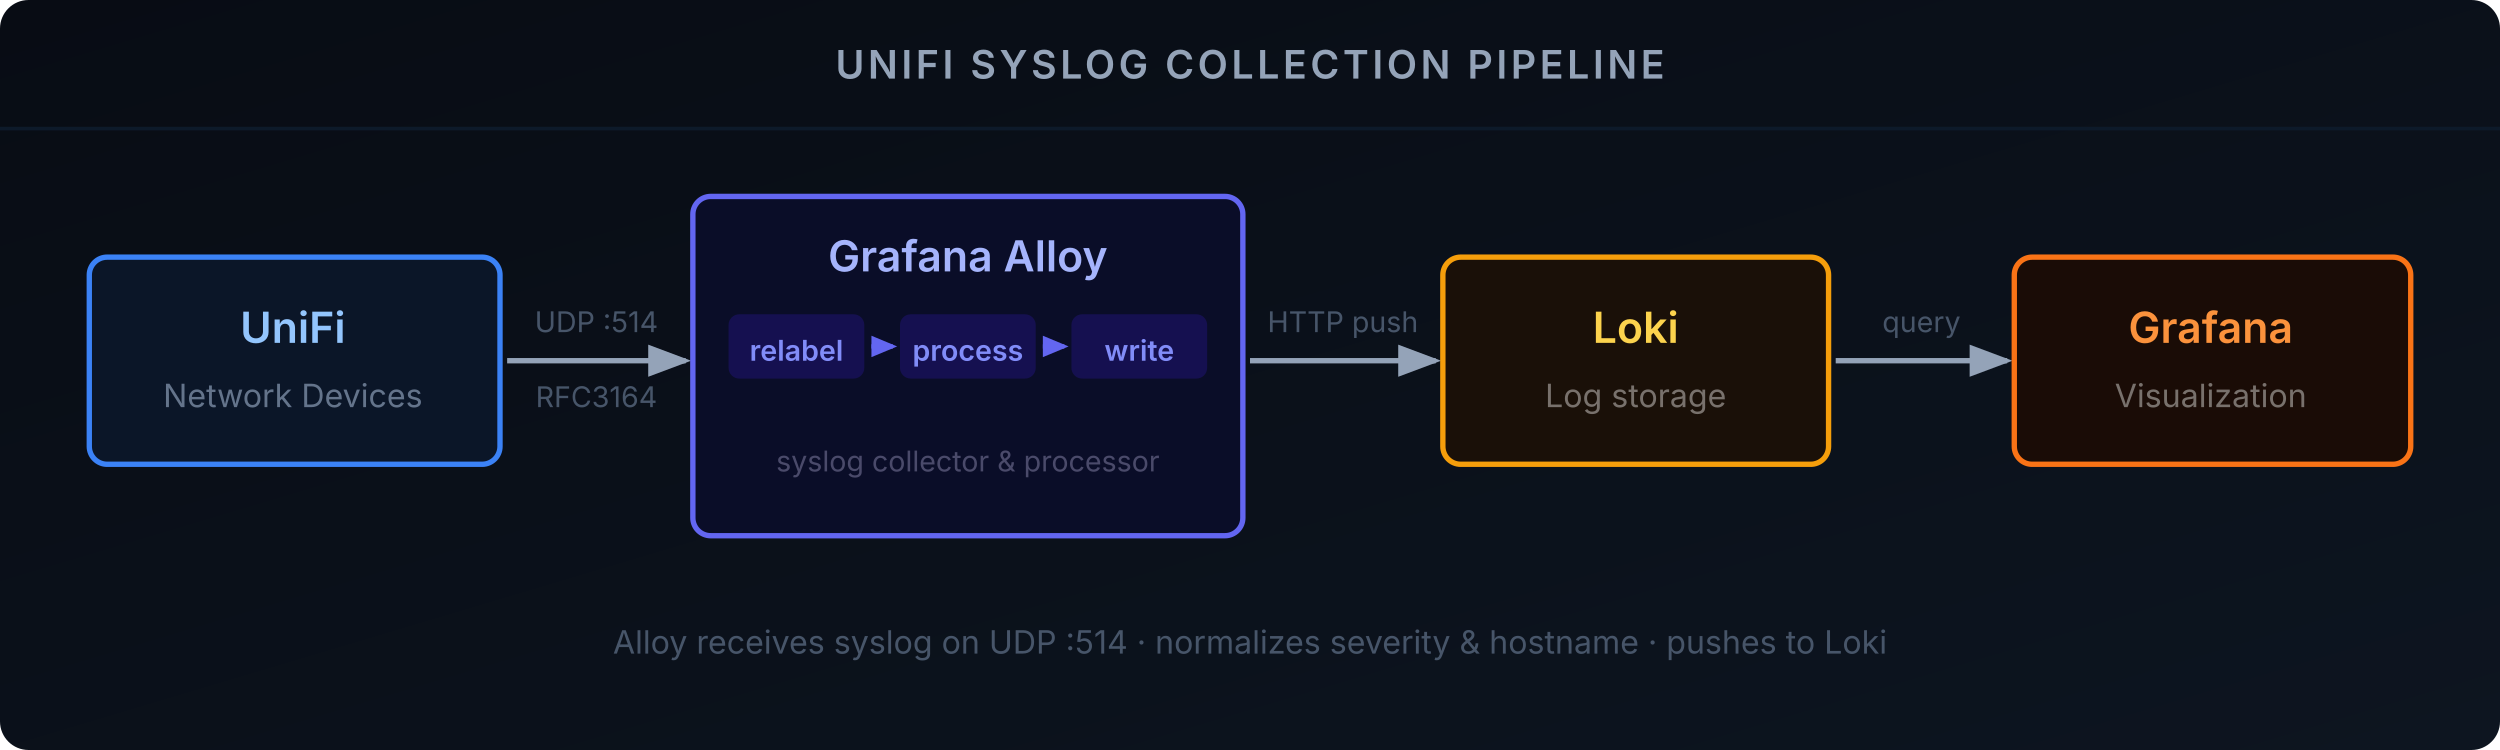
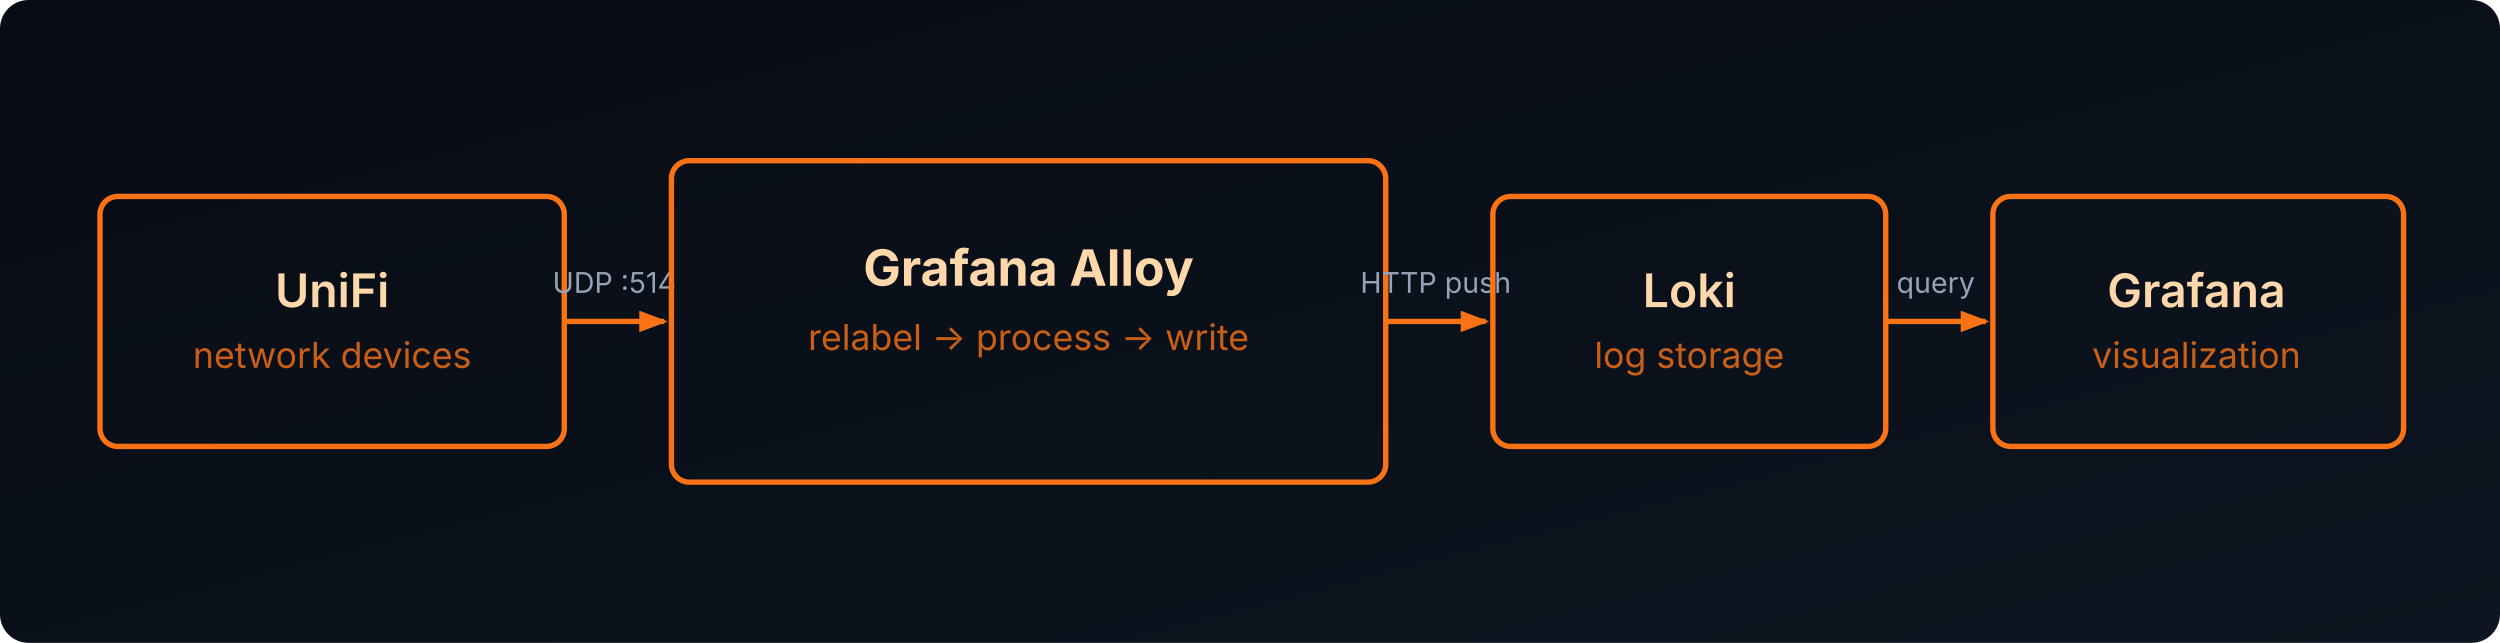
- <svg xmlns="http://www.w3.org/2000/svg" viewBox="0 0 700 210" width="700" height="210" font-family="system-ui,-apple-system,BlinkMacSystemFont,'Segoe UI',sans-serif">
+ <svg xmlns="http://www.w3.org/2000/svg" viewBox="0 0 700 180" width="700" height="180" font-family="system-ui,-apple-system,BlinkMacSystemFont,'Segoe UI',sans-serif">
  <defs>
    <linearGradient id="bg" x1="0" y1="0" x2="1" y2="1">
      <stop offset="0%" stop-color="#080c14" />
      <stop offset="100%" stop-color="#0d1520" />
    </linearGradient>
-     <marker id="arr" markerWidth="8" markerHeight="6" refX="7" refY="3" orient="auto">
-       <polygon points="0,0 8,3 0,6" fill="#94a3b8" />
-     </marker>
-     <marker id="arr-sm" markerWidth="6" markerHeight="5" refX="5" refY="2.5" orient="auto">
-       <polygon points="0,0 6,2.5 0,5" fill="#6366f1" />
+     <marker id="arr-orange" markerWidth="8" markerHeight="6" refX="7" refY="3" orient="auto" markerUnits="userSpaceOnUse">
+       <polygon points="0,0 8,3 0,6" fill="#f97316" />
    </marker>
  </defs>
-   <rect width="700" height="210" fill="url(#bg)" rx="8" />
-   <line x1="0" y1="36" x2="700" y2="36" stroke="#0d1a2a" stroke-width="1" />
-   <text x="350" y="22" text-anchor="middle" font-size="11" font-weight="600" fill="#94a3b8" letter-spacing="1">UNIFI SYSLOG COLLECTION PIPELINE</text>
-   <rect x="25" y="72" width="115" height="58" fill="#0b1628" stroke="#3b82f6" stroke-width="1.5" rx="5" />
-   <text x="82" y="96" text-anchor="middle" font-size="12" font-weight="600" fill="#93c5fd">UniFi</text>
-   <text x="82" y="114" text-anchor="middle" font-size="9" fill="#64748b">Network Devices</text>
-   <line x1="142" y1="101" x2="192" y2="101" stroke="#94a3b8" stroke-width="1.5" marker-end="url(#arr)" />
-   <text x="167" y="93" text-anchor="middle" font-size="8" fill="#475569">UDP :514</text>
-   <text x="167" y="114" text-anchor="middle" font-size="8" fill="#475569">RFC3164</text>
-   <rect x="194" y="55" width="154" height="95" fill="#0a0d28" stroke="#6366f1" stroke-width="1.5" rx="5" />
-   <text x="271" y="76" text-anchor="middle" font-size="12" font-weight="600" fill="#a5b4fc">Grafana Alloy</text>
-   <rect x="204" y="88" width="38" height="18" fill="#151050" rx="3" />
-   <text x="223" y="101" text-anchor="middle" font-size="8" font-weight="600" fill="#818cf8">relabel</text>
-   <line x1="244" y1="97" x2="250" y2="97" stroke="#6366f1" stroke-width="1.2" marker-end="url(#arr-sm)" />
-   <rect x="252" y="88" width="38" height="18" fill="#151050" rx="3" />
-   <text x="271" y="101" text-anchor="middle" font-size="8" font-weight="600" fill="#818cf8">process</text>
-   <line x1="292" y1="97" x2="298" y2="97" stroke="#6366f1" stroke-width="1.2" marker-end="url(#arr-sm)" />
-   <rect x="300" y="88" width="38" height="18" fill="#151050" rx="3" />
-   <text x="319" y="101" text-anchor="middle" font-size="8" font-weight="600" fill="#818cf8">write</text>
-   <text x="271" y="132" text-anchor="middle" font-size="8" fill="#4a4a6a">syslog collector &amp; processor</text>
-   <line x1="350" y1="101" x2="402" y2="101" stroke="#94a3b8" stroke-width="1.5" marker-end="url(#arr)" />
-   <text x="376" y="93" text-anchor="middle" font-size="8" fill="#475569">HTTP push</text>
-   <rect x="404" y="72" width="108" height="58" fill="#1a1008" stroke="#f59e0b" stroke-width="1.5" rx="5" />
-   <text x="458" y="96" text-anchor="middle" font-size="12" font-weight="600" fill="#fcd34d">Loki</text>
-   <text x="458" y="114" text-anchor="middle" font-size="9" fill="#78716c">Log storage</text>
-   <line x1="514" y1="101" x2="562" y2="101" stroke="#94a3b8" stroke-width="1.5" marker-end="url(#arr)" />
-   <text x="538" y="93" text-anchor="middle" font-size="8" fill="#475569">query</text>
-   <rect x="564" y="72" width="111" height="58" fill="#1a0c06" stroke="#f97316" stroke-width="1.5" rx="5" />
-   <text x="619" y="96" text-anchor="middle" font-size="12" font-weight="600" fill="#fb923c">Grafana</text>
-   <text x="619" y="114" text-anchor="middle" font-size="9" fill="#78716c">Visualization</text>
-   <text x="350" y="183" text-anchor="middle" font-size="9" fill="#475569">Alloy receives syslog on UDP :514 · normalizes severity &amp; hostname · pushes to Loki</text>
+   <rect width="700" height="180" fill="url(#bg)" rx="8" />
+   <rect x="28" y="55" width="130" height="70" fill="none" stroke="#f97316" stroke-width="1.5" rx="5" />
+   <text x="93" y="86" text-anchor="middle" font-size="13" font-weight="600" fill="#fed7aa">UniFi</text>
+   <text x="93" y="103" text-anchor="middle" font-size="10" fill="#f97316" opacity="0.8">network devices</text>
+   <line x1="158" y1="90" x2="186" y2="90" stroke="#f97316" stroke-width="1.5" marker-end="url(#arr-orange)" />
+   <text x="172" y="82" text-anchor="middle" font-size="8" fill="#94a3b8">UDP :514</text>
+   <rect x="188" y="45" width="200" height="90" fill="none" stroke="#f97316" stroke-width="1.5" rx="5" />
+   <text x="288" y="80" text-anchor="middle" font-size="14" font-weight="700" fill="#fed7aa">Grafana Alloy</text>
+   <text x="288" y="98" text-anchor="middle" font-size="10" fill="#f97316" opacity="0.8">relabel → process → write</text>
+   <line x1="388" y1="90" x2="416" y2="90" stroke="#f97316" stroke-width="1.5" marker-end="url(#arr-orange)" />
+   <text x="402" y="82" text-anchor="middle" font-size="8" fill="#94a3b8">HTTP push</text>
+   <rect x="418" y="55" width="110" height="70" fill="none" stroke="#f97316" stroke-width="1.5" rx="5" />
+   <text x="473" y="86" text-anchor="middle" font-size="13" font-weight="600" fill="#fed7aa">Loki</text>
+   <text x="473" y="103" text-anchor="middle" font-size="10" fill="#f97316" opacity="0.8">log storage</text>
+   <line x1="528" y1="90" x2="556" y2="90" stroke="#f97316" stroke-width="1.5" marker-end="url(#arr-orange)" />
+   <text x="542" y="82" text-anchor="middle" font-size="8" fill="#94a3b8">query</text>
+   <rect x="558" y="55" width="115" height="70" fill="none" stroke="#f97316" stroke-width="1.5" rx="5" />
+   <text x="615" y="86" text-anchor="middle" font-size="13" font-weight="600" fill="#fed7aa">Grafana</text>
+   <text x="615" y="103" text-anchor="middle" font-size="10" fill="#f97316" opacity="0.8">visualization</text>
</svg>
